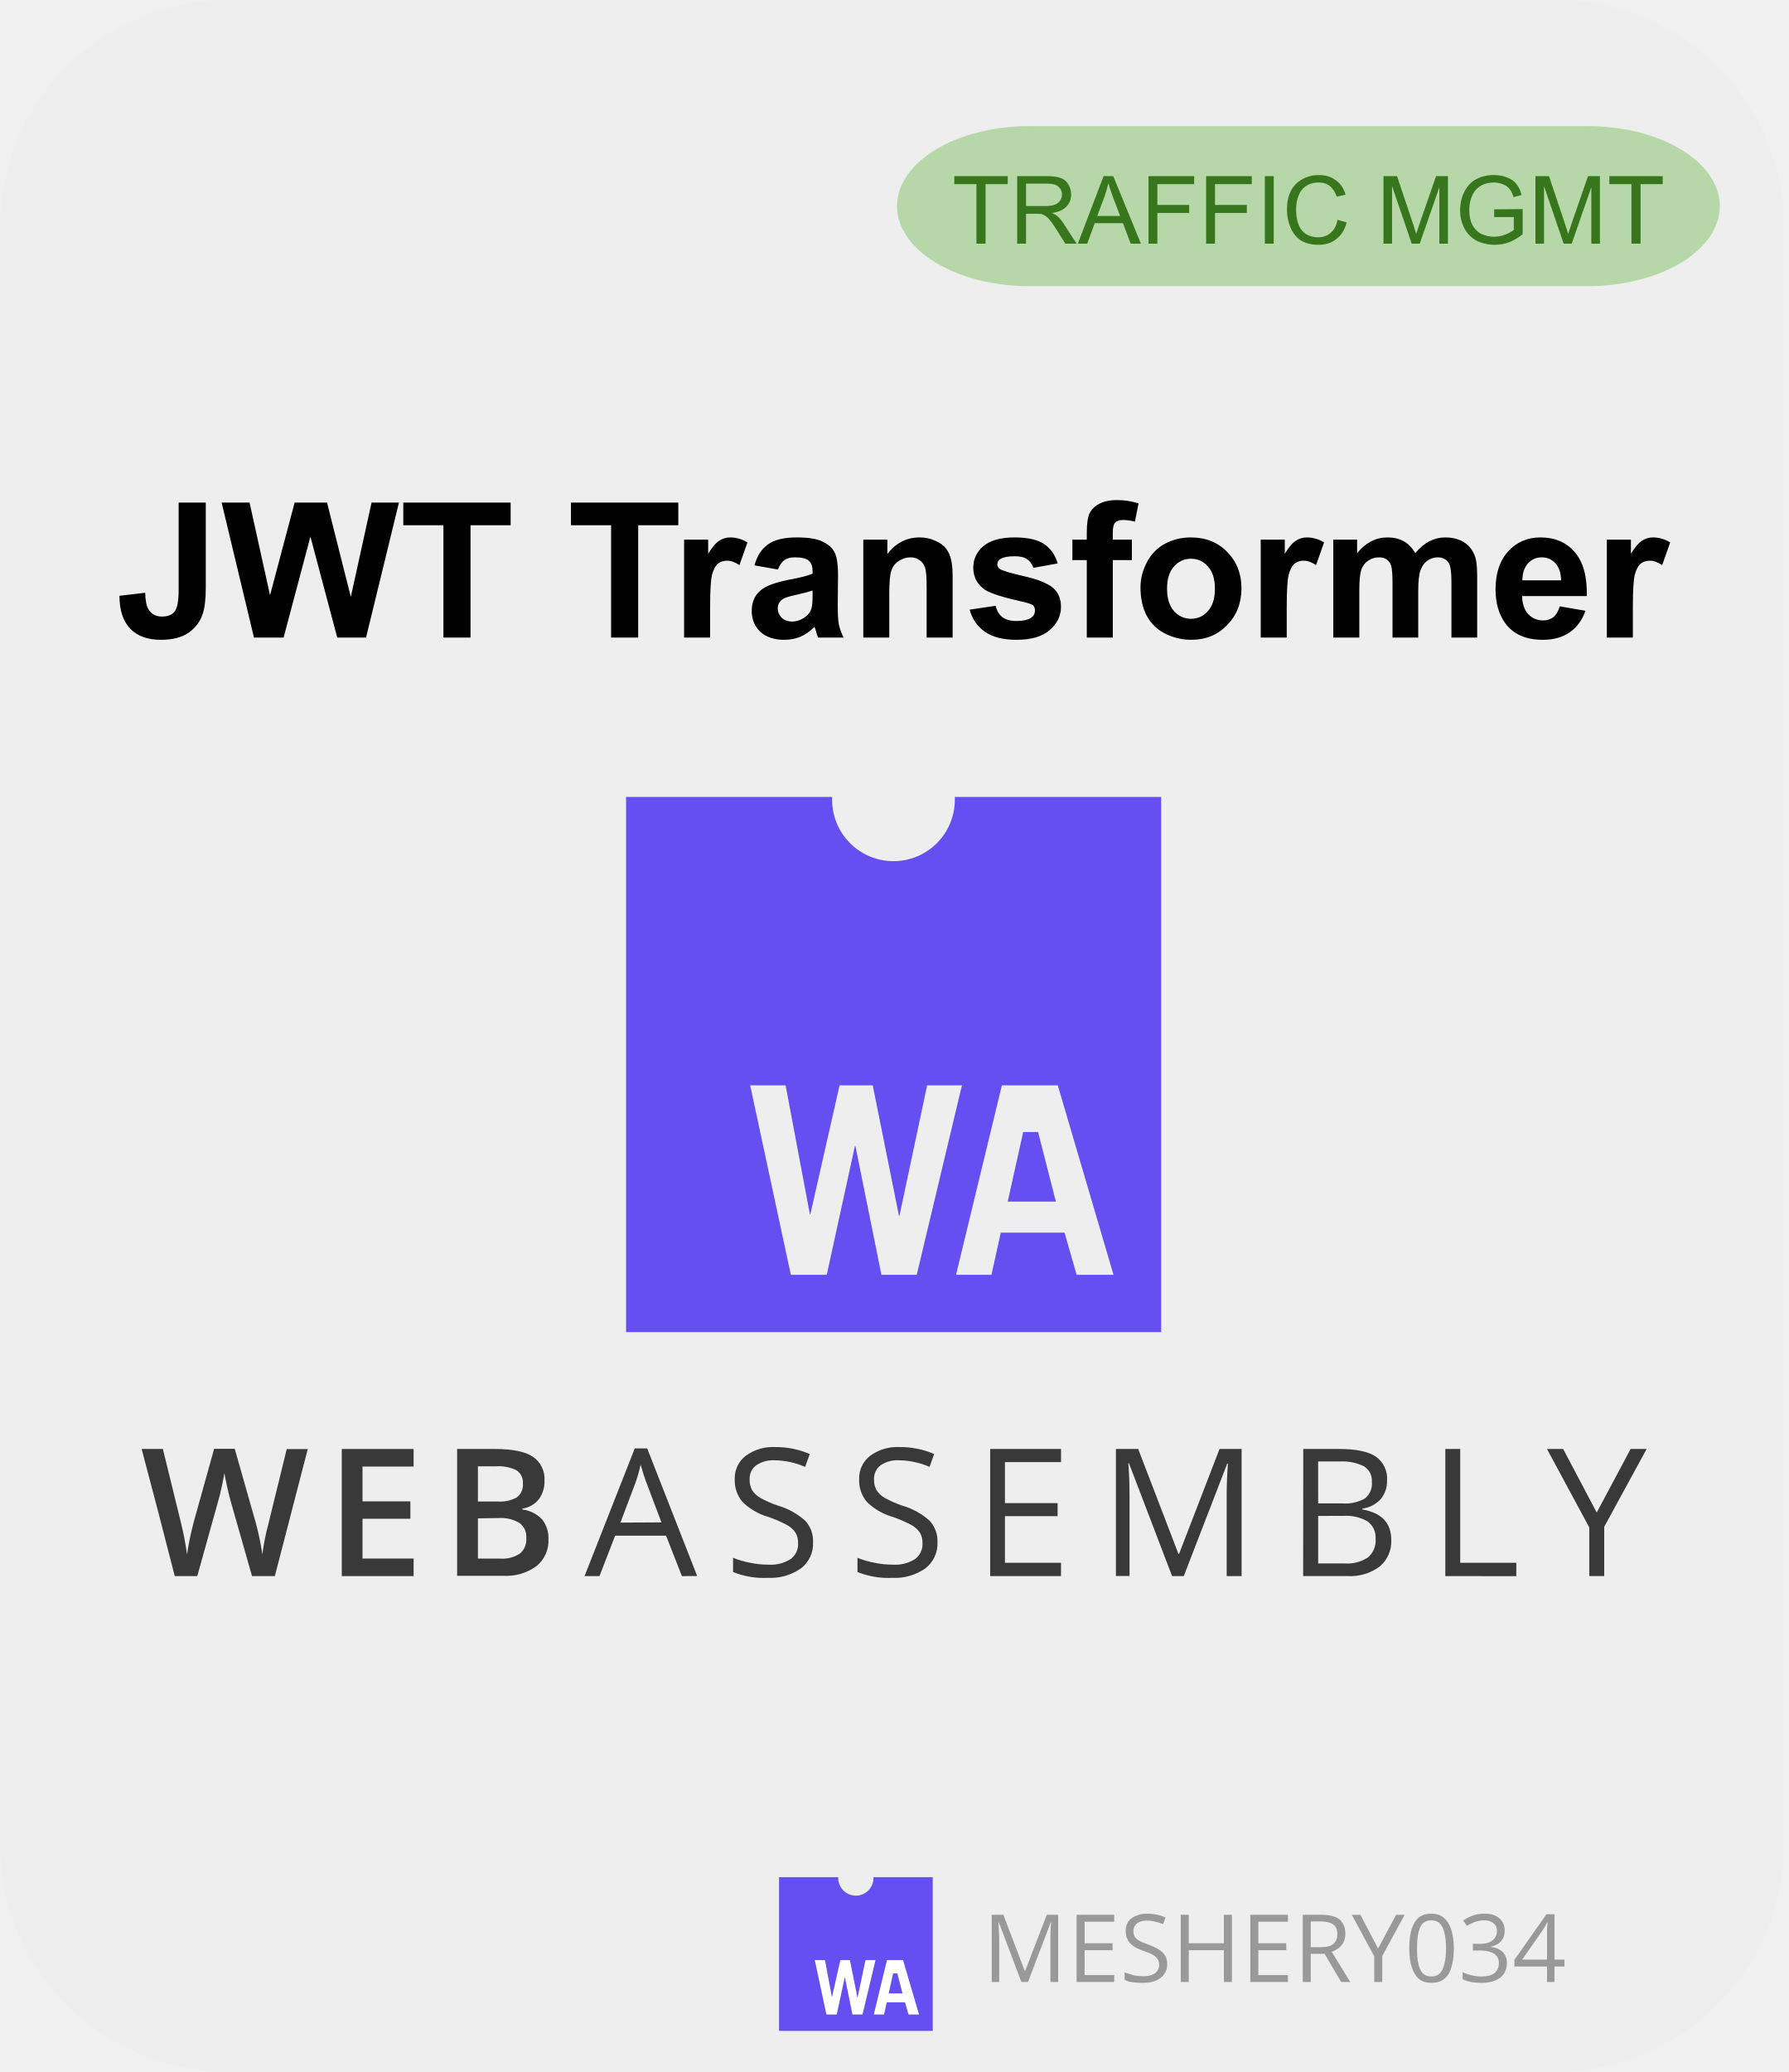
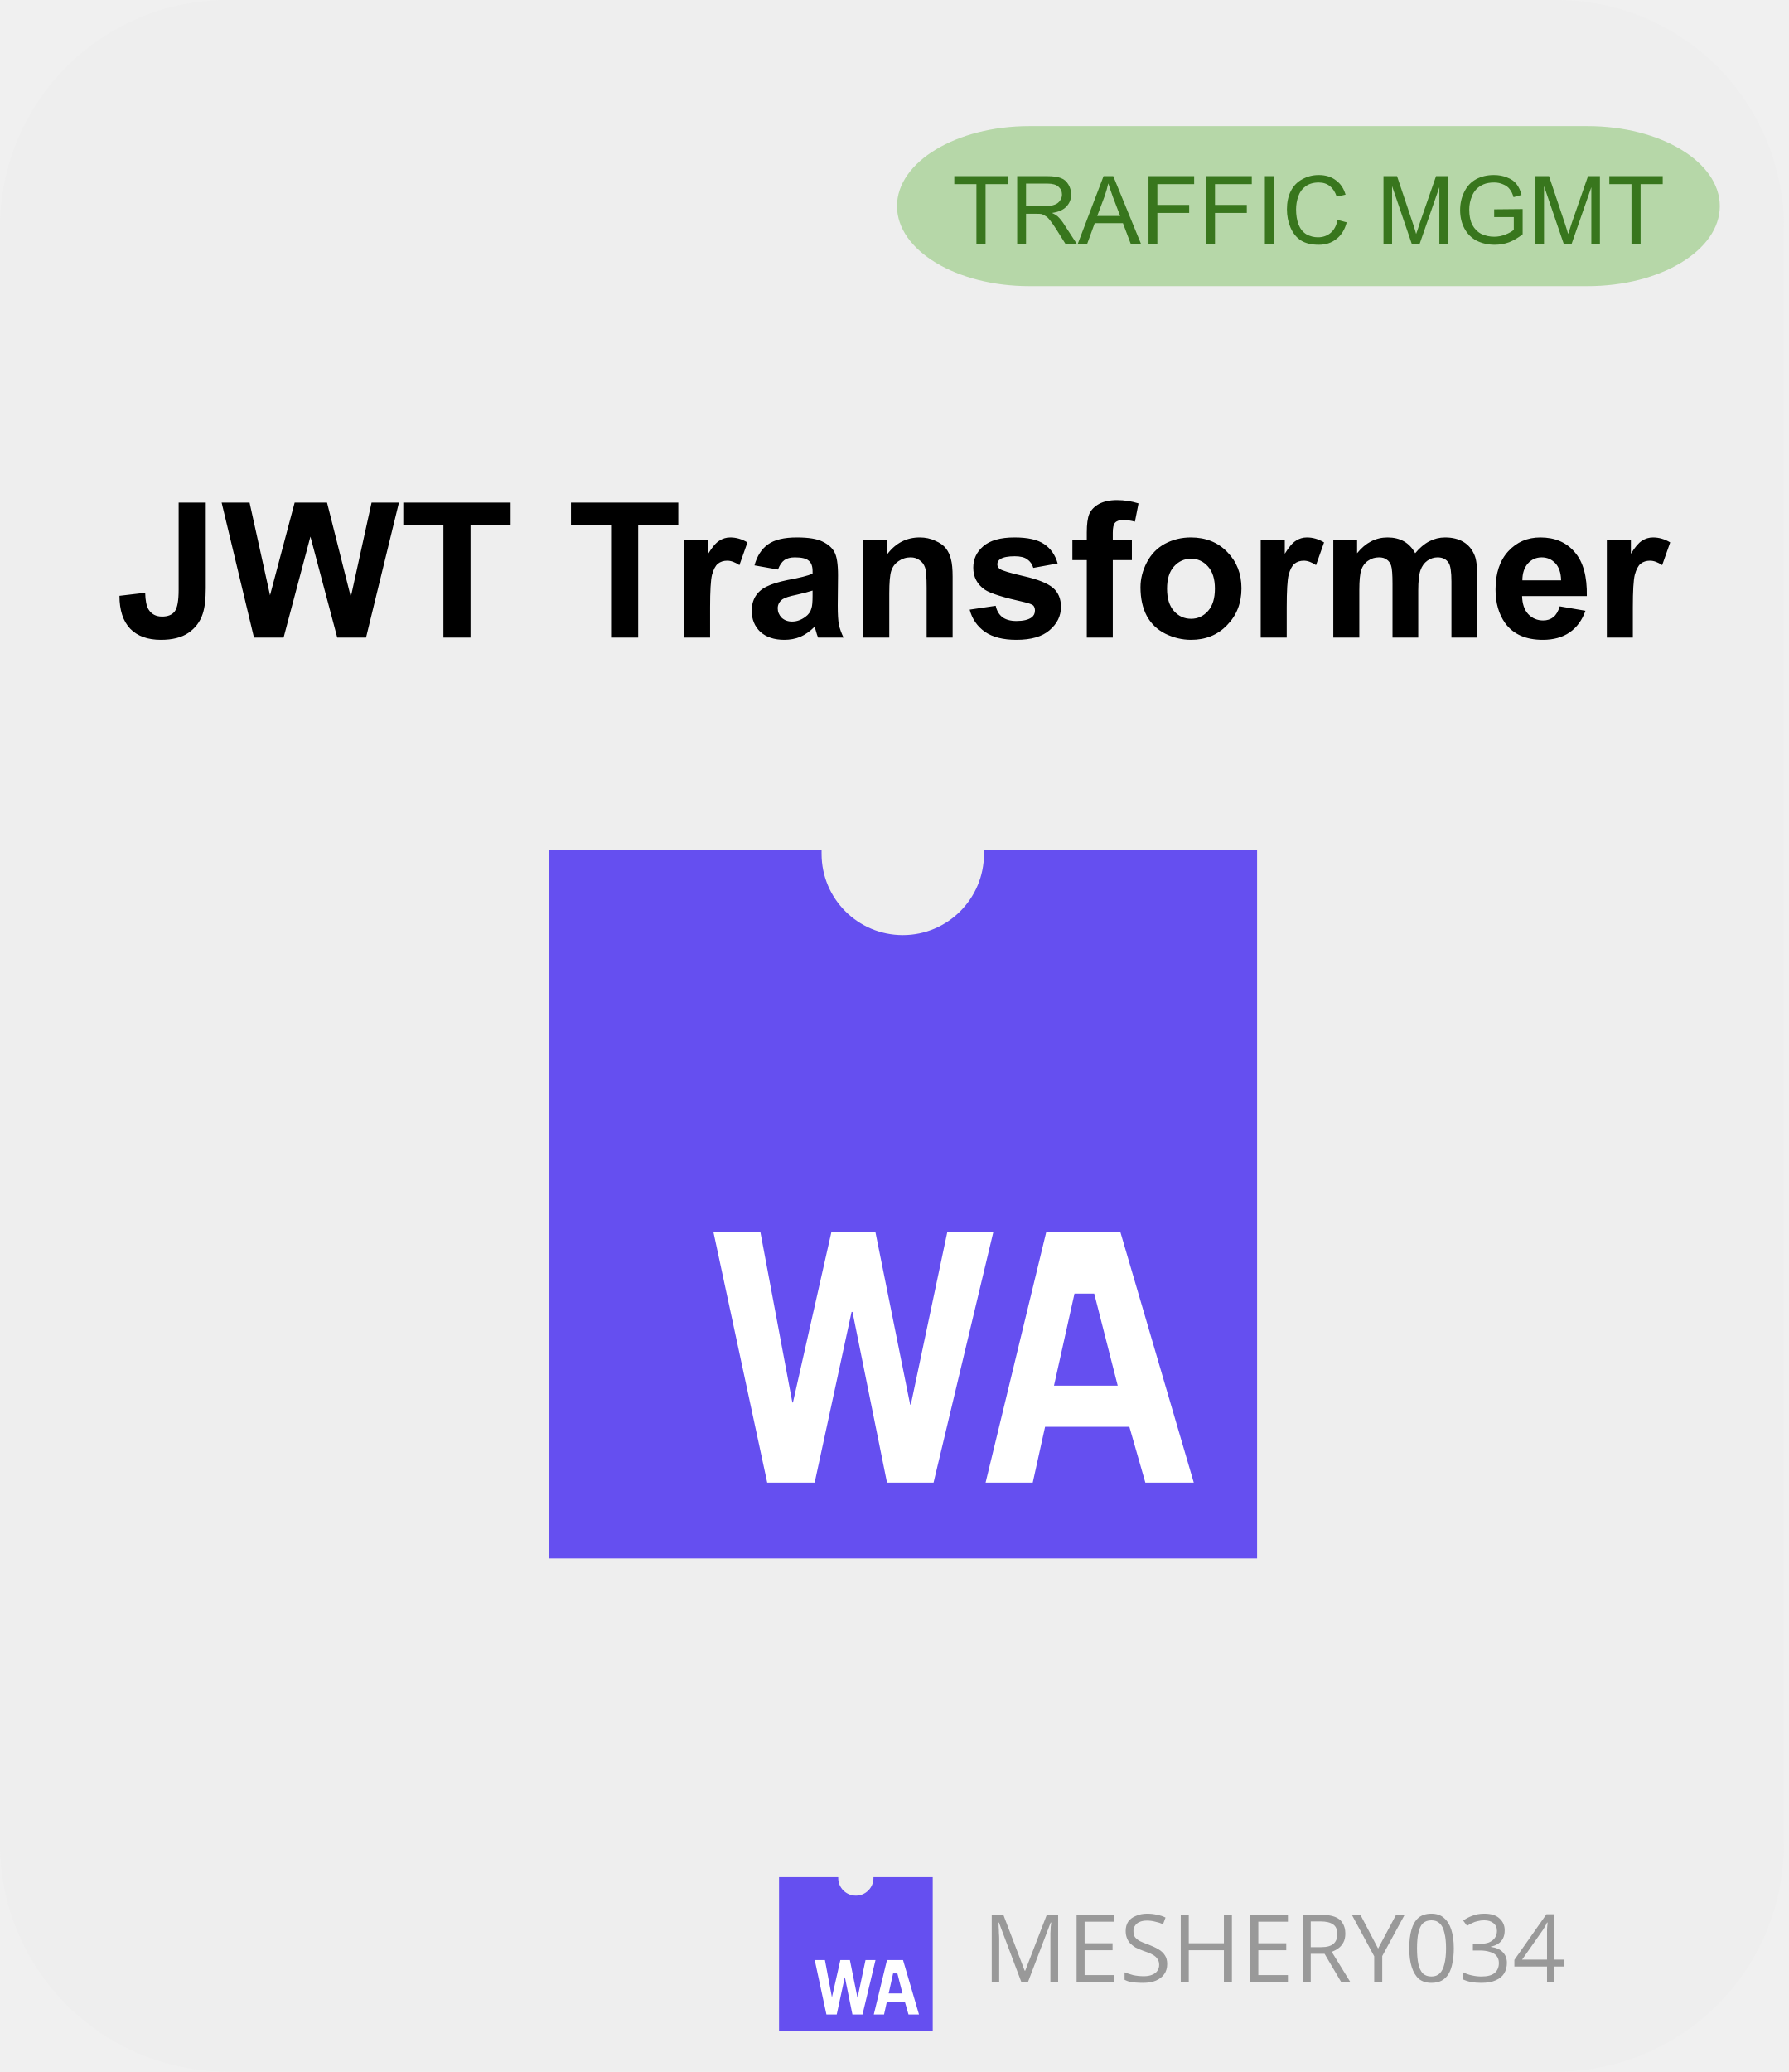
<svg xmlns="http://www.w3.org/2000/svg" width="101" height="117" viewBox="0 0 101 117" fill="none">
  <path fill-rule="evenodd" clip-rule="evenodd" d="M0 12.849C0 5.753 5.753 0 12.849 0H87.906C91.314 0 94.583 1.354 96.992 3.763C99.402 6.173 100.756 9.442 100.756 12.849V104.127C100.756 111.223 95.003 116.976 87.906 116.976H12.849C5.753 116.976 0 111.223 0 104.127V12.849Z" fill="#EEEEEE" />
  <path d="M10.09 28.378H11.622V33.207C11.622 33.832 11.564 34.316 11.45 34.66C11.304 35.108 11.033 35.467 10.637 35.738C10.252 35.998 9.736 36.128 9.09 36.128C8.34 36.128 7.762 35.92 7.356 35.503C6.95 35.076 6.747 34.457 6.747 33.644L8.2 33.472C8.21 33.91 8.273 34.222 8.387 34.41C8.554 34.681 8.809 34.816 9.153 34.816C9.486 34.816 9.726 34.717 9.872 34.519C10.017 34.321 10.09 33.915 10.09 33.3V28.378ZM14.345 36.003L12.517 28.378H14.095L15.251 33.613L16.642 28.378H18.47L19.814 33.707L20.986 28.378H22.532L20.673 36.003H19.048L17.532 30.3L16.017 36.003H14.345ZM25.044 36.003V29.66H22.778V28.378H28.84V29.66H26.575V36.003H25.044ZM34.513 36.003V29.66H32.248V28.378H38.31V29.66H36.045V36.003H34.513ZM40.106 36.003H38.637V30.472H39.997V31.269C40.226 30.894 40.434 30.649 40.622 30.535C40.809 30.41 41.017 30.347 41.247 30.347C41.58 30.347 41.903 30.441 42.215 30.628L41.762 31.91C41.512 31.743 41.283 31.66 41.075 31.66C40.866 31.66 40.689 31.717 40.544 31.832C40.408 31.946 40.299 32.154 40.215 32.457C40.142 32.748 40.106 33.363 40.106 34.3V36.003ZM43.94 32.16L42.612 31.925C42.758 31.394 43.013 30.998 43.378 30.738C43.742 30.477 44.284 30.347 45.003 30.347C45.659 30.347 46.144 30.425 46.456 30.582C46.779 30.738 47.003 30.936 47.128 31.175C47.263 31.415 47.331 31.852 47.331 32.488L47.315 34.191C47.315 34.67 47.336 35.029 47.378 35.269C47.43 35.498 47.519 35.743 47.644 36.003H46.206C46.164 35.91 46.117 35.764 46.065 35.566C46.034 35.483 46.013 35.425 46.003 35.394C45.753 35.644 45.487 35.832 45.206 35.957C44.925 36.071 44.623 36.128 44.3 36.128C43.727 36.128 43.274 35.977 42.94 35.675C42.617 35.363 42.456 34.967 42.456 34.488C42.456 34.175 42.529 33.899 42.675 33.66C42.831 33.42 43.045 33.238 43.315 33.113C43.586 32.977 43.972 32.858 44.472 32.753C45.159 32.628 45.633 32.509 45.894 32.394V32.253C45.894 31.972 45.821 31.774 45.675 31.66C45.539 31.535 45.279 31.472 44.894 31.472C44.644 31.472 44.446 31.524 44.3 31.628C44.154 31.733 44.034 31.91 43.94 32.16ZM45.894 33.347C45.706 33.41 45.409 33.488 45.003 33.582C44.597 33.665 44.331 33.748 44.206 33.832C44.019 33.967 43.925 34.139 43.925 34.347C43.925 34.545 43.998 34.722 44.144 34.878C44.3 35.024 44.498 35.097 44.737 35.097C44.998 35.097 45.248 35.009 45.487 34.832C45.664 34.707 45.779 34.545 45.831 34.347C45.873 34.222 45.894 33.988 45.894 33.644V33.347ZM53.804 36.003H52.336V33.191C52.336 32.587 52.304 32.201 52.242 32.035C52.179 31.858 52.075 31.722 51.929 31.628C51.794 31.524 51.627 31.472 51.429 31.472C51.179 31.472 50.95 31.545 50.742 31.691C50.544 31.826 50.409 32.009 50.336 32.238C50.263 32.467 50.226 32.889 50.226 33.503V36.003H48.758V30.472H50.117V31.285C50.596 30.66 51.206 30.347 51.945 30.347C52.268 30.347 52.56 30.41 52.82 30.535C53.091 30.649 53.294 30.795 53.429 30.972C53.565 31.149 53.659 31.352 53.711 31.582C53.773 31.811 53.804 32.139 53.804 32.566V36.003ZM54.767 34.425L56.236 34.207C56.298 34.488 56.423 34.701 56.611 34.847C56.809 34.993 57.074 35.066 57.407 35.066C57.793 35.066 58.079 34.998 58.267 34.863C58.392 34.769 58.454 34.639 58.454 34.472C58.454 34.358 58.423 34.264 58.361 34.191C58.288 34.128 58.121 34.066 57.861 34.003C56.684 33.743 55.939 33.509 55.626 33.3C55.189 32.998 54.97 32.582 54.97 32.05C54.97 31.571 55.157 31.17 55.532 30.847C55.918 30.514 56.506 30.347 57.298 30.347C58.048 30.347 58.605 30.472 58.97 30.722C59.345 30.972 59.6 31.337 59.736 31.816L58.361 32.066C58.298 31.858 58.184 31.696 58.017 31.582C57.861 31.467 57.626 31.41 57.314 31.41C56.939 31.41 56.668 31.462 56.501 31.566C56.387 31.639 56.329 31.738 56.329 31.863C56.329 31.967 56.376 32.056 56.47 32.128C56.605 32.222 57.059 32.358 57.829 32.535C58.611 32.712 59.157 32.931 59.47 33.191C59.772 33.451 59.923 33.811 59.923 34.269C59.923 34.779 59.709 35.217 59.282 35.582C58.866 35.946 58.241 36.128 57.407 36.128C56.657 36.128 56.064 35.977 55.626 35.675C55.189 35.363 54.902 34.946 54.767 34.425ZM60.568 30.472H61.381V30.066C61.381 29.597 61.428 29.248 61.522 29.019C61.626 28.79 61.808 28.602 62.068 28.457C62.339 28.311 62.678 28.238 63.084 28.238C63.501 28.238 63.907 28.3 64.303 28.425L64.1 29.457C63.87 29.394 63.647 29.363 63.428 29.363C63.219 29.363 63.068 29.415 62.975 29.519C62.891 29.613 62.85 29.8 62.85 30.082V30.472H63.928V31.628H62.85V36.003H61.381V31.628H60.568V30.472ZM64.414 33.16C64.414 32.681 64.534 32.212 64.773 31.753C65.013 31.295 65.351 30.946 65.789 30.707C66.237 30.467 66.726 30.347 67.258 30.347C68.101 30.347 68.789 30.623 69.32 31.175C69.851 31.717 70.117 32.399 70.117 33.222C70.117 34.056 69.846 34.748 69.304 35.3C68.773 35.852 68.096 36.128 67.273 36.128C66.773 36.128 66.289 36.014 65.82 35.785C65.362 35.556 65.013 35.222 64.773 34.785C64.534 34.337 64.414 33.795 64.414 33.16ZM65.914 33.238C65.914 33.79 66.044 34.212 66.304 34.503C66.565 34.795 66.888 34.941 67.273 34.941C67.648 34.941 67.966 34.795 68.226 34.503C68.487 34.212 68.617 33.79 68.617 33.238C68.617 32.696 68.487 32.279 68.226 31.988C67.966 31.696 67.648 31.55 67.273 31.55C66.888 31.55 66.565 31.696 66.304 31.988C66.044 32.279 65.914 32.696 65.914 33.238ZM72.673 36.003H71.204V30.472H72.564V31.269C72.793 30.894 73.001 30.649 73.189 30.535C73.376 30.41 73.585 30.347 73.814 30.347C74.147 30.347 74.47 30.441 74.782 30.628L74.329 31.91C74.079 31.743 73.85 31.66 73.642 31.66C73.433 31.66 73.256 31.717 73.111 31.832C72.975 31.946 72.866 32.154 72.782 32.457C72.71 32.748 72.673 33.363 72.673 34.3V36.003ZM75.304 30.472H76.648V31.238C77.127 30.644 77.7 30.347 78.367 30.347C78.721 30.347 79.028 30.42 79.289 30.566C79.549 30.712 79.763 30.936 79.929 31.238C80.179 30.936 80.445 30.712 80.726 30.566C81.008 30.42 81.304 30.347 81.617 30.347C82.023 30.347 82.367 30.43 82.648 30.597C82.929 30.764 83.138 31.009 83.273 31.332C83.377 31.561 83.429 31.941 83.429 32.472V36.003H81.976V32.847C81.976 32.295 81.924 31.941 81.82 31.785C81.685 31.576 81.476 31.472 81.195 31.472C80.987 31.472 80.794 31.535 80.617 31.66C80.44 31.785 80.31 31.967 80.226 32.207C80.143 32.446 80.101 32.826 80.101 33.347V36.003H78.648V32.972C78.648 32.441 78.622 32.097 78.57 31.941C78.518 31.785 78.435 31.67 78.32 31.597C78.216 31.514 78.07 31.472 77.883 31.472C77.653 31.472 77.45 31.535 77.273 31.66C77.096 31.774 76.966 31.946 76.883 32.175C76.81 32.404 76.773 32.785 76.773 33.316V36.003H75.304V30.472ZM88.092 34.238L89.545 34.488C89.358 35.019 89.061 35.425 88.655 35.707C88.248 35.988 87.743 36.128 87.139 36.128C86.181 36.128 85.472 35.816 85.014 35.191C84.649 34.681 84.467 34.045 84.467 33.285C84.467 32.368 84.707 31.649 85.186 31.128C85.665 30.608 86.269 30.347 86.998 30.347C87.821 30.347 88.467 30.623 88.936 31.175C89.415 31.717 89.644 32.545 89.623 33.66H85.967C85.978 34.097 86.092 34.436 86.311 34.675C86.54 34.915 86.821 35.035 87.155 35.035C87.384 35.035 87.576 34.972 87.733 34.847C87.889 34.722 88.009 34.519 88.092 34.238ZM88.17 32.769C88.16 32.342 88.05 32.019 87.842 31.8C87.634 31.582 87.379 31.472 87.076 31.472C86.764 31.472 86.504 31.587 86.295 31.816C86.087 32.056 85.983 32.373 85.983 32.769H88.17ZM92.222 36.003H90.753V30.472H92.112V31.269C92.341 30.894 92.55 30.649 92.737 30.535C92.925 30.41 93.133 30.347 93.362 30.347C93.696 30.347 94.019 30.441 94.331 30.628L93.878 31.91C93.628 31.743 93.399 31.66 93.19 31.66C92.982 31.66 92.805 31.717 92.659 31.832C92.524 31.946 92.414 32.154 92.331 32.457C92.258 32.748 92.222 33.363 92.222 34.3V36.003Z" fill="black" />
  <path fill-rule="evenodd" clip-rule="evenodd" d="M58.139 7.121H89.657C93.787 7.121 97.134 9.144 97.134 11.639C97.134 14.135 93.787 16.158 89.657 16.158H58.139C54.01 16.158 50.663 14.135 50.663 11.639C50.663 9.144 54.01 7.121 58.139 7.121Z" fill="#B6D7A8" />
  <path d="M55.148 13.759V10.4H53.898V9.947H56.914V10.4H55.664V13.759H55.148ZM57.45 13.759V9.947H59.138C59.481 9.947 59.742 9.983 59.919 10.056C60.096 10.118 60.236 10.238 60.341 10.415C60.445 10.582 60.497 10.775 60.497 10.993C60.497 11.254 60.408 11.478 60.231 11.665C60.054 11.853 59.783 11.973 59.419 12.025C59.554 12.087 59.658 12.15 59.731 12.212C59.877 12.348 60.013 12.52 60.138 12.728L60.809 13.759H60.169L59.669 12.962C59.523 12.733 59.403 12.561 59.309 12.447C59.216 12.322 59.127 12.238 59.044 12.197C58.971 12.145 58.898 12.108 58.825 12.087C58.763 12.077 58.669 12.072 58.544 12.072H57.95V13.759H57.45ZM57.95 11.634H59.044C59.273 11.634 59.45 11.608 59.575 11.556C59.71 11.504 59.809 11.426 59.872 11.322C59.945 11.217 59.981 11.108 59.981 10.993C59.981 10.806 59.913 10.655 59.778 10.54C59.653 10.426 59.445 10.368 59.153 10.368H57.95V11.634ZM60.876 13.759L62.329 9.947H62.876L64.438 13.759H63.86L63.423 12.603H61.829L61.407 13.759H60.876ZM61.97 12.197H63.267L62.86 11.134C62.746 10.811 62.657 10.551 62.595 10.353C62.543 10.592 62.475 10.832 62.392 11.072L61.97 12.197ZM64.867 13.759V9.947H67.445V10.4H65.367V11.572H67.164V12.025H65.367V13.759H64.867ZM68.122 13.759V9.947H70.7V10.4H68.622V11.572H70.419V12.025H68.622V13.759H68.122ZM71.439 13.759V9.947H71.939V13.759H71.439ZM75.544 12.415L76.06 12.556C75.956 12.962 75.763 13.275 75.482 13.493C75.211 13.712 74.878 13.822 74.482 13.822C74.065 13.822 73.727 13.738 73.466 13.572C73.216 13.405 73.023 13.165 72.888 12.853C72.753 12.53 72.685 12.186 72.685 11.822C72.685 11.426 72.758 11.082 72.904 10.79C73.06 10.488 73.279 10.264 73.56 10.118C73.841 9.962 74.148 9.884 74.482 9.884C74.867 9.884 75.19 9.983 75.451 10.181C75.711 10.368 75.893 10.639 75.997 10.993L75.497 11.103C75.404 10.832 75.273 10.634 75.107 10.509C74.94 10.374 74.732 10.306 74.482 10.306C74.18 10.306 73.93 10.379 73.732 10.525C73.544 10.66 73.409 10.848 73.326 11.087C73.242 11.327 73.201 11.572 73.201 11.822C73.201 12.145 73.247 12.431 73.341 12.681C73.435 12.921 73.581 13.103 73.779 13.228C73.987 13.342 74.206 13.4 74.435 13.4C74.716 13.4 74.956 13.316 75.154 13.15C75.352 12.983 75.482 12.738 75.544 12.415ZM78.138 13.759V9.947H78.904L79.81 12.65C79.893 12.9 79.951 13.087 79.982 13.212C80.034 13.077 80.102 12.874 80.185 12.603L81.107 9.947H81.779V13.759H81.294V10.572L80.185 13.759H79.732L78.623 10.509V13.759H78.138ZM84.389 12.259V11.822L85.998 11.806V13.228C85.748 13.426 85.493 13.577 85.233 13.681C84.972 13.775 84.701 13.822 84.42 13.822C84.045 13.822 83.701 13.743 83.389 13.587C83.087 13.421 82.858 13.186 82.701 12.884C82.545 12.582 82.467 12.243 82.467 11.868C82.467 11.493 82.545 11.15 82.701 10.837C82.858 10.514 83.082 10.275 83.373 10.118C83.665 9.962 83.998 9.884 84.373 9.884C84.655 9.884 84.905 9.931 85.123 10.025C85.353 10.108 85.53 10.233 85.655 10.4C85.78 10.556 85.873 10.759 85.936 11.009L85.483 11.134C85.431 10.947 85.358 10.796 85.264 10.681C85.181 10.566 85.061 10.478 84.905 10.415C84.748 10.342 84.576 10.306 84.389 10.306C84.149 10.306 83.946 10.342 83.78 10.415C83.613 10.488 83.478 10.582 83.373 10.697C83.269 10.811 83.191 10.936 83.139 11.072C83.035 11.311 82.983 11.566 82.983 11.837C82.983 12.181 83.04 12.467 83.155 12.697C83.28 12.926 83.451 13.098 83.67 13.212C83.899 13.316 84.139 13.368 84.389 13.368C84.608 13.368 84.821 13.327 85.03 13.243C85.238 13.16 85.394 13.072 85.498 12.978V12.259H84.389ZM86.721 13.759V9.947H87.487L88.393 12.65C88.476 12.9 88.533 13.087 88.565 13.212C88.617 13.077 88.684 12.874 88.768 12.603L89.69 9.947H90.362V13.759H89.877V10.572L88.768 13.759H88.315L87.205 10.509V13.759H86.721ZM92.144 13.759V10.4H90.894V9.947H93.909V10.4H92.659V13.759H92.144Z" fill="#38761D" />
  <path d="M57.685 111.919L56.419 108.56H56.388C56.399 108.622 56.404 108.706 56.404 108.81C56.414 108.914 56.419 109.029 56.419 109.154C56.43 109.268 56.435 109.388 56.435 109.513V111.919H56.013V108.122H56.669L57.873 111.279H57.904L59.123 108.122H59.763V111.919H59.326V109.482C59.326 109.367 59.326 109.258 59.326 109.154C59.336 109.039 59.341 108.93 59.341 108.826C59.352 108.721 59.362 108.633 59.373 108.56H59.341L58.06 111.919H57.685ZM62.93 111.919H60.805V108.122H62.93V108.513H61.258V109.732H62.837V110.122H61.258V111.529H62.93V111.919ZM65.922 110.904C65.922 111.133 65.865 111.326 65.75 111.482C65.636 111.638 65.48 111.758 65.282 111.841C65.084 111.924 64.844 111.966 64.563 111.966C64.427 111.966 64.292 111.961 64.157 111.951C64.032 111.94 63.912 111.924 63.797 111.904C63.693 111.872 63.599 111.836 63.516 111.794V111.372C63.651 111.424 63.813 111.477 64 111.529C64.188 111.57 64.386 111.591 64.594 111.591C64.782 111.591 64.938 111.565 65.063 111.513C65.198 111.461 65.297 111.388 65.36 111.294C65.433 111.201 65.469 111.086 65.469 110.951C65.469 110.815 65.438 110.706 65.375 110.622C65.323 110.529 65.23 110.445 65.094 110.372C64.969 110.299 64.792 110.227 64.563 110.154C64.396 110.091 64.25 110.029 64.125 109.966C64.011 109.893 63.912 109.815 63.828 109.732C63.745 109.638 63.683 109.534 63.641 109.419C63.599 109.305 63.578 109.174 63.578 109.029C63.578 108.831 63.625 108.659 63.719 108.513C63.823 108.367 63.969 108.258 64.157 108.185C64.344 108.102 64.552 108.06 64.782 108.06C64.99 108.06 65.177 108.081 65.344 108.122C65.521 108.154 65.683 108.206 65.829 108.279L65.688 108.654C65.552 108.591 65.407 108.544 65.25 108.513C65.094 108.471 64.938 108.451 64.782 108.451C64.615 108.451 64.474 108.477 64.36 108.529C64.256 108.57 64.172 108.638 64.11 108.732C64.047 108.815 64.016 108.914 64.016 109.029C64.016 109.164 64.042 109.279 64.094 109.372C64.157 109.456 64.25 109.534 64.375 109.607C64.5 109.669 64.667 109.737 64.875 109.81C65.094 109.893 65.282 109.982 65.438 110.076C65.594 110.169 65.714 110.284 65.797 110.419C65.881 110.544 65.922 110.706 65.922 110.904ZM69.578 111.919H69.125V110.122H67.141V111.919H66.688V108.122H67.141V109.732H69.125V108.122H69.578V111.919ZM72.741 111.919H70.616V108.122H72.741V108.513H71.069V109.732H72.647V110.122H71.069V111.529H72.741V111.919ZM74.608 108.122C74.921 108.122 75.176 108.159 75.374 108.232C75.582 108.305 75.733 108.424 75.827 108.591C75.931 108.747 75.983 108.945 75.983 109.185C75.983 109.383 75.947 109.549 75.874 109.685C75.801 109.82 75.707 109.93 75.592 110.013C75.478 110.096 75.353 110.164 75.217 110.216L76.264 111.919H75.749L74.811 110.326H74.03V111.919H73.577V108.122H74.608ZM74.577 108.497H74.03V109.951H74.624C74.936 109.951 75.165 109.888 75.311 109.763C75.457 109.638 75.53 109.456 75.53 109.216C75.53 108.956 75.452 108.773 75.296 108.669C75.139 108.555 74.9 108.497 74.577 108.497ZM77.834 110.029L78.85 108.122H79.334L78.068 110.451V111.919H77.615V110.466L76.35 108.122H76.834L77.834 110.029ZM82.11 110.013C82.11 110.326 82.084 110.602 82.032 110.841C81.99 111.081 81.917 111.289 81.813 111.466C81.709 111.633 81.578 111.758 81.422 111.841C81.266 111.924 81.073 111.966 80.844 111.966C80.563 111.966 80.328 111.893 80.141 111.747C79.964 111.591 79.828 111.367 79.735 111.076C79.641 110.784 79.594 110.43 79.594 110.013C79.594 109.607 79.636 109.258 79.719 108.966C79.802 108.674 79.933 108.451 80.11 108.294C80.297 108.138 80.542 108.06 80.844 108.06C81.136 108.06 81.37 108.138 81.547 108.294C81.735 108.451 81.875 108.674 81.969 108.966C82.063 109.258 82.11 109.607 82.11 110.013ZM80.032 110.013C80.032 110.367 80.058 110.664 80.11 110.904C80.162 111.133 80.245 111.31 80.36 111.435C80.485 111.549 80.646 111.607 80.844 111.607C81.042 111.607 81.198 111.549 81.313 111.435C81.438 111.31 81.526 111.133 81.578 110.904C81.641 110.664 81.672 110.367 81.672 110.013C81.672 109.659 81.641 109.367 81.578 109.138C81.526 108.898 81.438 108.721 81.313 108.607C81.198 108.492 81.042 108.435 80.844 108.435C80.646 108.435 80.485 108.492 80.36 108.607C80.245 108.721 80.162 108.898 80.11 109.138C80.058 109.367 80.032 109.659 80.032 110.013ZM84.984 108.997C84.984 109.174 84.953 109.326 84.891 109.451C84.828 109.576 84.734 109.68 84.609 109.763C84.495 109.836 84.359 109.888 84.203 109.919V109.935C84.505 109.977 84.729 110.076 84.875 110.232C85.031 110.388 85.109 110.591 85.109 110.841C85.109 111.06 85.057 111.258 84.953 111.435C84.849 111.602 84.688 111.732 84.469 111.826C84.26 111.919 83.99 111.966 83.656 111.966C83.458 111.966 83.271 111.951 83.094 111.919C82.927 111.888 82.766 111.836 82.609 111.763V111.357C82.766 111.44 82.938 111.503 83.125 111.544C83.312 111.586 83.495 111.607 83.672 111.607C84.016 111.607 84.266 111.539 84.422 111.404C84.578 111.268 84.656 111.081 84.656 110.841C84.656 110.674 84.609 110.539 84.516 110.435C84.432 110.331 84.307 110.258 84.141 110.216C83.984 110.164 83.797 110.138 83.578 110.138H83.188V109.763H83.578C83.786 109.763 83.958 109.737 84.094 109.685C84.24 109.622 84.349 109.539 84.422 109.435C84.505 109.32 84.547 109.185 84.547 109.029C84.547 108.841 84.479 108.695 84.344 108.591C84.219 108.487 84.047 108.435 83.828 108.435C83.693 108.435 83.568 108.451 83.453 108.482C83.349 108.503 83.245 108.539 83.141 108.591C83.047 108.633 82.953 108.685 82.859 108.747L82.641 108.451C82.776 108.346 82.943 108.258 83.141 108.185C83.338 108.102 83.568 108.06 83.828 108.06C84.213 108.06 84.5 108.148 84.688 108.326C84.885 108.503 84.984 108.727 84.984 108.997ZM88.359 111.044H87.796V111.919H87.375V111.044H85.531V110.669L87.343 108.091H87.796V110.654H88.359V111.044ZM87.375 110.654V109.404C87.375 109.31 87.375 109.227 87.375 109.154C87.375 109.07 87.375 108.997 87.375 108.935C87.385 108.862 87.39 108.799 87.39 108.747C87.401 108.685 87.406 108.622 87.406 108.56H87.375C87.343 108.633 87.307 108.706 87.265 108.779C87.224 108.852 87.182 108.919 87.14 108.982L85.968 110.654H87.375Z" fill="#999999" />
-   <rect x="6" y="41" width="88" height="61" fill="#EEEEEE" />
-   <path d="M15.523 88.998H14.234L13.015 84.719C12.963 84.531 12.897 84.262 12.819 83.91C12.74 83.558 12.692 83.314 12.676 83.177C12.642 83.386 12.588 83.658 12.515 83.991C12.443 84.325 12.381 84.573 12.33 84.738L11.142 88.998H9.87L8.944 85.404L8 81.82H9.199L10.224 85.999C10.368 86.585 10.482 87.179 10.567 87.777C10.602 87.498 10.656 87.187 10.729 86.844C10.803 86.502 10.868 86.221 10.926 86.002L12.094 81.809H13.257L14.456 86.022C14.61 86.596 14.73 87.18 14.818 87.768C14.894 87.171 15.013 86.58 15.172 85.999L16.194 81.826H17.382L15.523 88.998Z" fill="#393939" />
-   <path d="M23.361 88.998H19.303V81.82H23.361V82.812H20.474V84.778H23.178V85.76H20.474V88.007H23.361V88.998Z" fill="#393939" />
-   <path d="M25.818 81.82H27.949C28.938 81.82 29.652 81.965 30.092 82.253C30.312 82.402 30.489 82.607 30.605 82.847C30.721 83.086 30.771 83.352 30.752 83.618C30.766 83.993 30.652 84.361 30.429 84.662C30.196 84.95 29.863 85.138 29.496 85.188V85.235C29.925 85.286 30.322 85.485 30.62 85.797C30.869 86.117 30.995 86.515 30.976 86.92C30.99 87.207 30.936 87.494 30.819 87.757C30.702 88.02 30.525 88.252 30.302 88.434C29.758 88.828 29.094 89.022 28.424 88.981H25.818V81.82ZM26.992 84.786H28.115C28.488 84.814 28.862 84.733 29.19 84.553C29.311 84.46 29.406 84.337 29.466 84.197C29.526 84.057 29.549 83.904 29.533 83.752C29.544 83.609 29.516 83.466 29.451 83.337C29.387 83.208 29.289 83.1 29.168 83.022C28.808 82.847 28.408 82.77 28.008 82.798H26.992V84.786ZM26.992 85.738V88.01H28.238C28.633 88.04 29.027 87.941 29.362 87.729C29.489 87.621 29.588 87.484 29.651 87.329C29.714 87.175 29.739 87.008 29.724 86.841C29.738 86.68 29.71 86.518 29.643 86.37C29.576 86.223 29.472 86.095 29.342 85.999C28.991 85.791 28.586 85.693 28.179 85.718L26.992 85.738Z" fill="#393939" />
-   <path d="M38.513 88.998L37.62 86.715H34.742L33.858 88.998H33.015L35.851 81.787H36.553L39.376 88.993L38.513 88.998ZM37.359 85.965L36.517 83.741C36.408 83.46 36.297 83.115 36.183 82.705C36.103 83.06 36.003 83.409 35.882 83.752L35.04 85.977L37.359 85.965Z" fill="#393939" />
-   <path d="M45.921 87.089C45.934 87.372 45.878 87.654 45.758 87.912C45.639 88.169 45.459 88.393 45.233 88.566C44.688 88.945 44.032 89.132 43.369 89.096C42.697 89.13 42.027 89.017 41.403 88.768V87.965C41.714 88.09 42.037 88.184 42.366 88.246C42.705 88.316 43.05 88.352 43.397 88.352C43.839 88.383 44.28 88.272 44.655 88.035C44.792 87.934 44.902 87.8 44.975 87.647C45.049 87.493 45.084 87.323 45.076 87.153C45.086 86.939 45.034 86.727 44.927 86.541C44.798 86.356 44.627 86.205 44.427 86.1C44.085 85.919 43.728 85.767 43.36 85.645C42.821 85.487 42.329 85.197 41.928 84.803C41.631 84.444 41.478 83.988 41.498 83.522C41.49 83.269 41.541 83.016 41.65 82.787C41.758 82.557 41.92 82.357 42.122 82.202C42.599 81.856 43.181 81.682 43.77 81.711C44.446 81.704 45.115 81.838 45.736 82.104L45.475 82.831C44.93 82.593 44.343 82.466 43.748 82.458C43.381 82.436 43.017 82.535 42.712 82.739C42.59 82.83 42.492 82.95 42.427 83.087C42.362 83.225 42.332 83.376 42.338 83.528C42.329 83.74 42.377 83.952 42.476 84.14C42.591 84.323 42.75 84.473 42.939 84.578C43.258 84.757 43.592 84.904 43.939 85.019C44.515 85.186 45.046 85.481 45.492 85.884C45.786 86.214 45.941 86.646 45.921 87.089V87.089Z" fill="#393939" />
-   <path d="M52.947 87.089C52.96 87.372 52.904 87.654 52.784 87.912C52.665 88.169 52.484 88.393 52.259 88.566C51.714 88.945 51.058 89.132 50.395 89.096C49.723 89.13 49.053 89.017 48.429 88.768V87.965C48.74 88.09 49.063 88.184 49.392 88.246C49.731 88.316 50.077 88.352 50.423 88.352C50.865 88.383 51.306 88.272 51.681 88.035C51.818 87.934 51.928 87.8 52.002 87.647C52.075 87.493 52.109 87.323 52.102 87.153C52.112 86.939 52.06 86.727 51.953 86.541C51.824 86.356 51.653 86.205 51.453 86.1C51.111 85.919 50.754 85.767 50.386 85.645C49.847 85.487 49.355 85.197 48.954 84.803C48.657 84.444 48.504 83.988 48.524 83.522C48.516 83.269 48.568 83.016 48.676 82.787C48.784 82.557 48.946 82.357 49.148 82.202C49.625 81.856 50.207 81.682 50.796 81.711C51.472 81.704 52.141 81.838 52.762 82.104L52.501 82.831C51.956 82.593 51.369 82.466 50.774 82.458C50.407 82.436 50.043 82.535 49.738 82.739C49.616 82.83 49.519 82.95 49.453 83.087C49.388 83.225 49.358 83.376 49.364 83.528C49.355 83.74 49.403 83.952 49.502 84.14C49.617 84.323 49.776 84.473 49.965 84.578C50.283 84.757 50.618 84.904 50.965 85.019C51.541 85.186 52.072 85.481 52.518 85.884C52.812 86.214 52.967 86.646 52.947 87.089V87.089Z" fill="#393939" />
-   <path d="M59.923 88.998H55.924V81.82H59.926V82.562H56.758V84.876H59.732V85.612H56.758V88.246H59.926L59.923 88.998Z" fill="#393939" />
-   <path d="M66.199 88.998L63.764 82.629H63.725C63.77 83.133 63.793 83.732 63.795 84.427V88.993H63.026V81.82H64.284L66.556 87.74H66.595L68.878 81.82H70.125V88.998H69.282V84.373C69.282 83.843 69.306 83.268 69.353 82.646H69.313L66.859 88.998H66.199Z" fill="#393939" />
-   <path d="M73.607 81.82H75.634C76.587 81.82 77.276 81.963 77.701 82.247C77.916 82.398 78.087 82.601 78.199 82.838C78.311 83.075 78.359 83.337 78.339 83.598C78.353 83.981 78.226 84.356 77.982 84.651C77.709 84.946 77.341 85.136 76.943 85.188V85.235C78.033 85.422 78.577 85.995 78.577 86.954C78.592 87.237 78.54 87.521 78.427 87.781C78.314 88.042 78.143 88.273 77.926 88.456C77.402 88.845 76.757 89.036 76.106 88.995H73.601L73.607 81.82ZM74.449 84.893H75.823C76.265 84.927 76.708 84.829 77.095 84.612C77.231 84.5 77.338 84.356 77.406 84.193C77.474 84.03 77.5 83.852 77.482 83.677C77.496 83.506 77.462 83.335 77.386 83.182C77.31 83.028 77.194 82.899 77.05 82.806C76.624 82.593 76.149 82.496 75.674 82.525H74.447L74.449 84.893ZM74.449 85.6V88.285H75.946C76.407 88.317 76.867 88.199 77.255 87.948C77.407 87.82 77.526 87.658 77.602 87.475C77.678 87.291 77.709 87.093 77.693 86.895C77.707 86.707 77.673 86.518 77.594 86.346C77.516 86.174 77.395 86.025 77.243 85.912C76.829 85.673 76.353 85.564 75.876 85.597L74.449 85.6Z" fill="#393939" />
-   <path d="M81.63 88.998V81.82H82.472V88.246H85.64V89.001L81.63 88.998Z" fill="#393939" />
-   <path d="M90.181 85.409L92.096 81.82H93L90.605 86.213V88.995H89.762V86.252L87.372 81.818H88.285L90.181 85.409Z" fill="#393939" />
-   <path d="M53.927 45C53.927 45.053 53.927 45.107 53.927 45.163C53.927 46.082 53.562 46.963 52.912 47.613C52.263 48.263 51.381 48.628 50.462 48.628C49.543 48.628 48.662 48.263 48.012 47.613C47.362 46.963 46.997 46.082 46.997 45.163C46.997 45.107 46.997 45.053 46.997 45H35.36V75.221H65.581V45H53.927ZM49.782 71.986L48.311 64.705H48.286L46.694 71.986H44.666L42.369 61.287H44.371L45.742 68.569H45.767L47.418 61.287H49.291L50.774 68.659H50.799L52.363 61.287H54.329L51.776 71.986H49.782ZM60.807 71.986L60.125 69.605H56.522L55.997 71.986H53.995L56.584 61.287H59.743L62.891 71.986H60.807Z" fill="#654FF0" />
-   <path d="M57.789 63.924L56.915 67.85H59.634L58.631 63.924H57.789Z" fill="#654FF0" />
-   <g clip-path="url(#clip0_5562_24521)">
-     <path d="M49.333 106C49.333 106.015 49.333 106.031 49.333 106.047C49.333 106.597 48.887 107.042 48.338 107.042C47.788 107.042 47.342 106.596 47.342 106.047C47.342 106.031 47.342 106.015 47.342 106H44V114.68H52.68V106H49.333Z" fill="#654FF0" />
-     <path d="M46.016 110.678H46.592L46.984 112.769H46.991L47.463 110.678H48.001L48.428 112.795H48.436L48.884 110.678H49.448L48.715 113.751H48.144L47.721 111.659H47.71L47.258 113.751H46.676L46.016 110.678ZM50.096 110.678H51.003L51.904 113.751H51.311L51.115 113.067H50.082L49.931 113.751H49.352L50.096 110.678ZM50.442 111.435L50.191 112.563H50.972L50.684 111.435H50.442Z" fill="white" />
+   <path d="M49.333 106C49.333 106.015 49.333 106.031 49.333 106.047C49.333 106.597 48.887 107.042 48.338 107.042C47.788 107.042 47.342 106.596 47.342 106.047C47.342 106.031 47.342 106.015 47.342 106H44V114.68H52.68V106H49.333Z" fill="#654FF0" />
+   <path d="M46.016 110.678H46.592L46.984 112.769H46.991L47.463 110.678H48.001L48.428 112.795H48.436L48.884 110.678H49.448L48.715 113.751H48.144L47.721 111.659H47.71L47.258 113.751H46.676L46.016 110.678ZM50.096 110.678H51.003L51.904 113.751H51.311L51.115 113.067H50.082L49.931 113.751H49.352L50.096 110.678ZM50.442 111.435L50.191 112.563H50.972L50.684 111.435H50.442Z" fill="white" />
+   <g clip-path="url(#clip0_5721_25233)">
+     <path d="M55.575 48C55.575 48.071 55.575 48.141 55.575 48.216C55.575 50.749 53.522 52.802 50.989 52.802C48.456 52.802 46.403 50.748 46.403 48.216C46.403 48.141 46.403 48.071 46.403 48H31V88H71V48H55.575Z" fill="#654FF0" />
+     <path d="M40.291 69.556H42.943L44.752 79.195H44.785L46.96 69.556H49.44L51.405 79.313H51.443L53.506 69.556H56.106L52.727 83.719H50.097L48.148 74.08H48.097L46.012 83.719H43.332L40.291 69.556ZM59.095 69.556H63.274L67.424 83.719H64.689L63.787 80.567H59.026L58.329 83.719H55.666L59.095 69.556ZM60.686 73.047L59.529 78.243H63.128L61.801 73.047H60.686Z" fill="white" />
  </g>
  <defs>
-     <clipPath id="clip0_5562_24521">
-       <rect width="8.68" height="8.68" fill="white" transform="translate(44 106)" />
+     <clipPath id="clip0_5721_25233">
+       <rect width="40" height="40" fill="white" transform="translate(31 48)" />
    </clipPath>
  </defs>
</svg>
